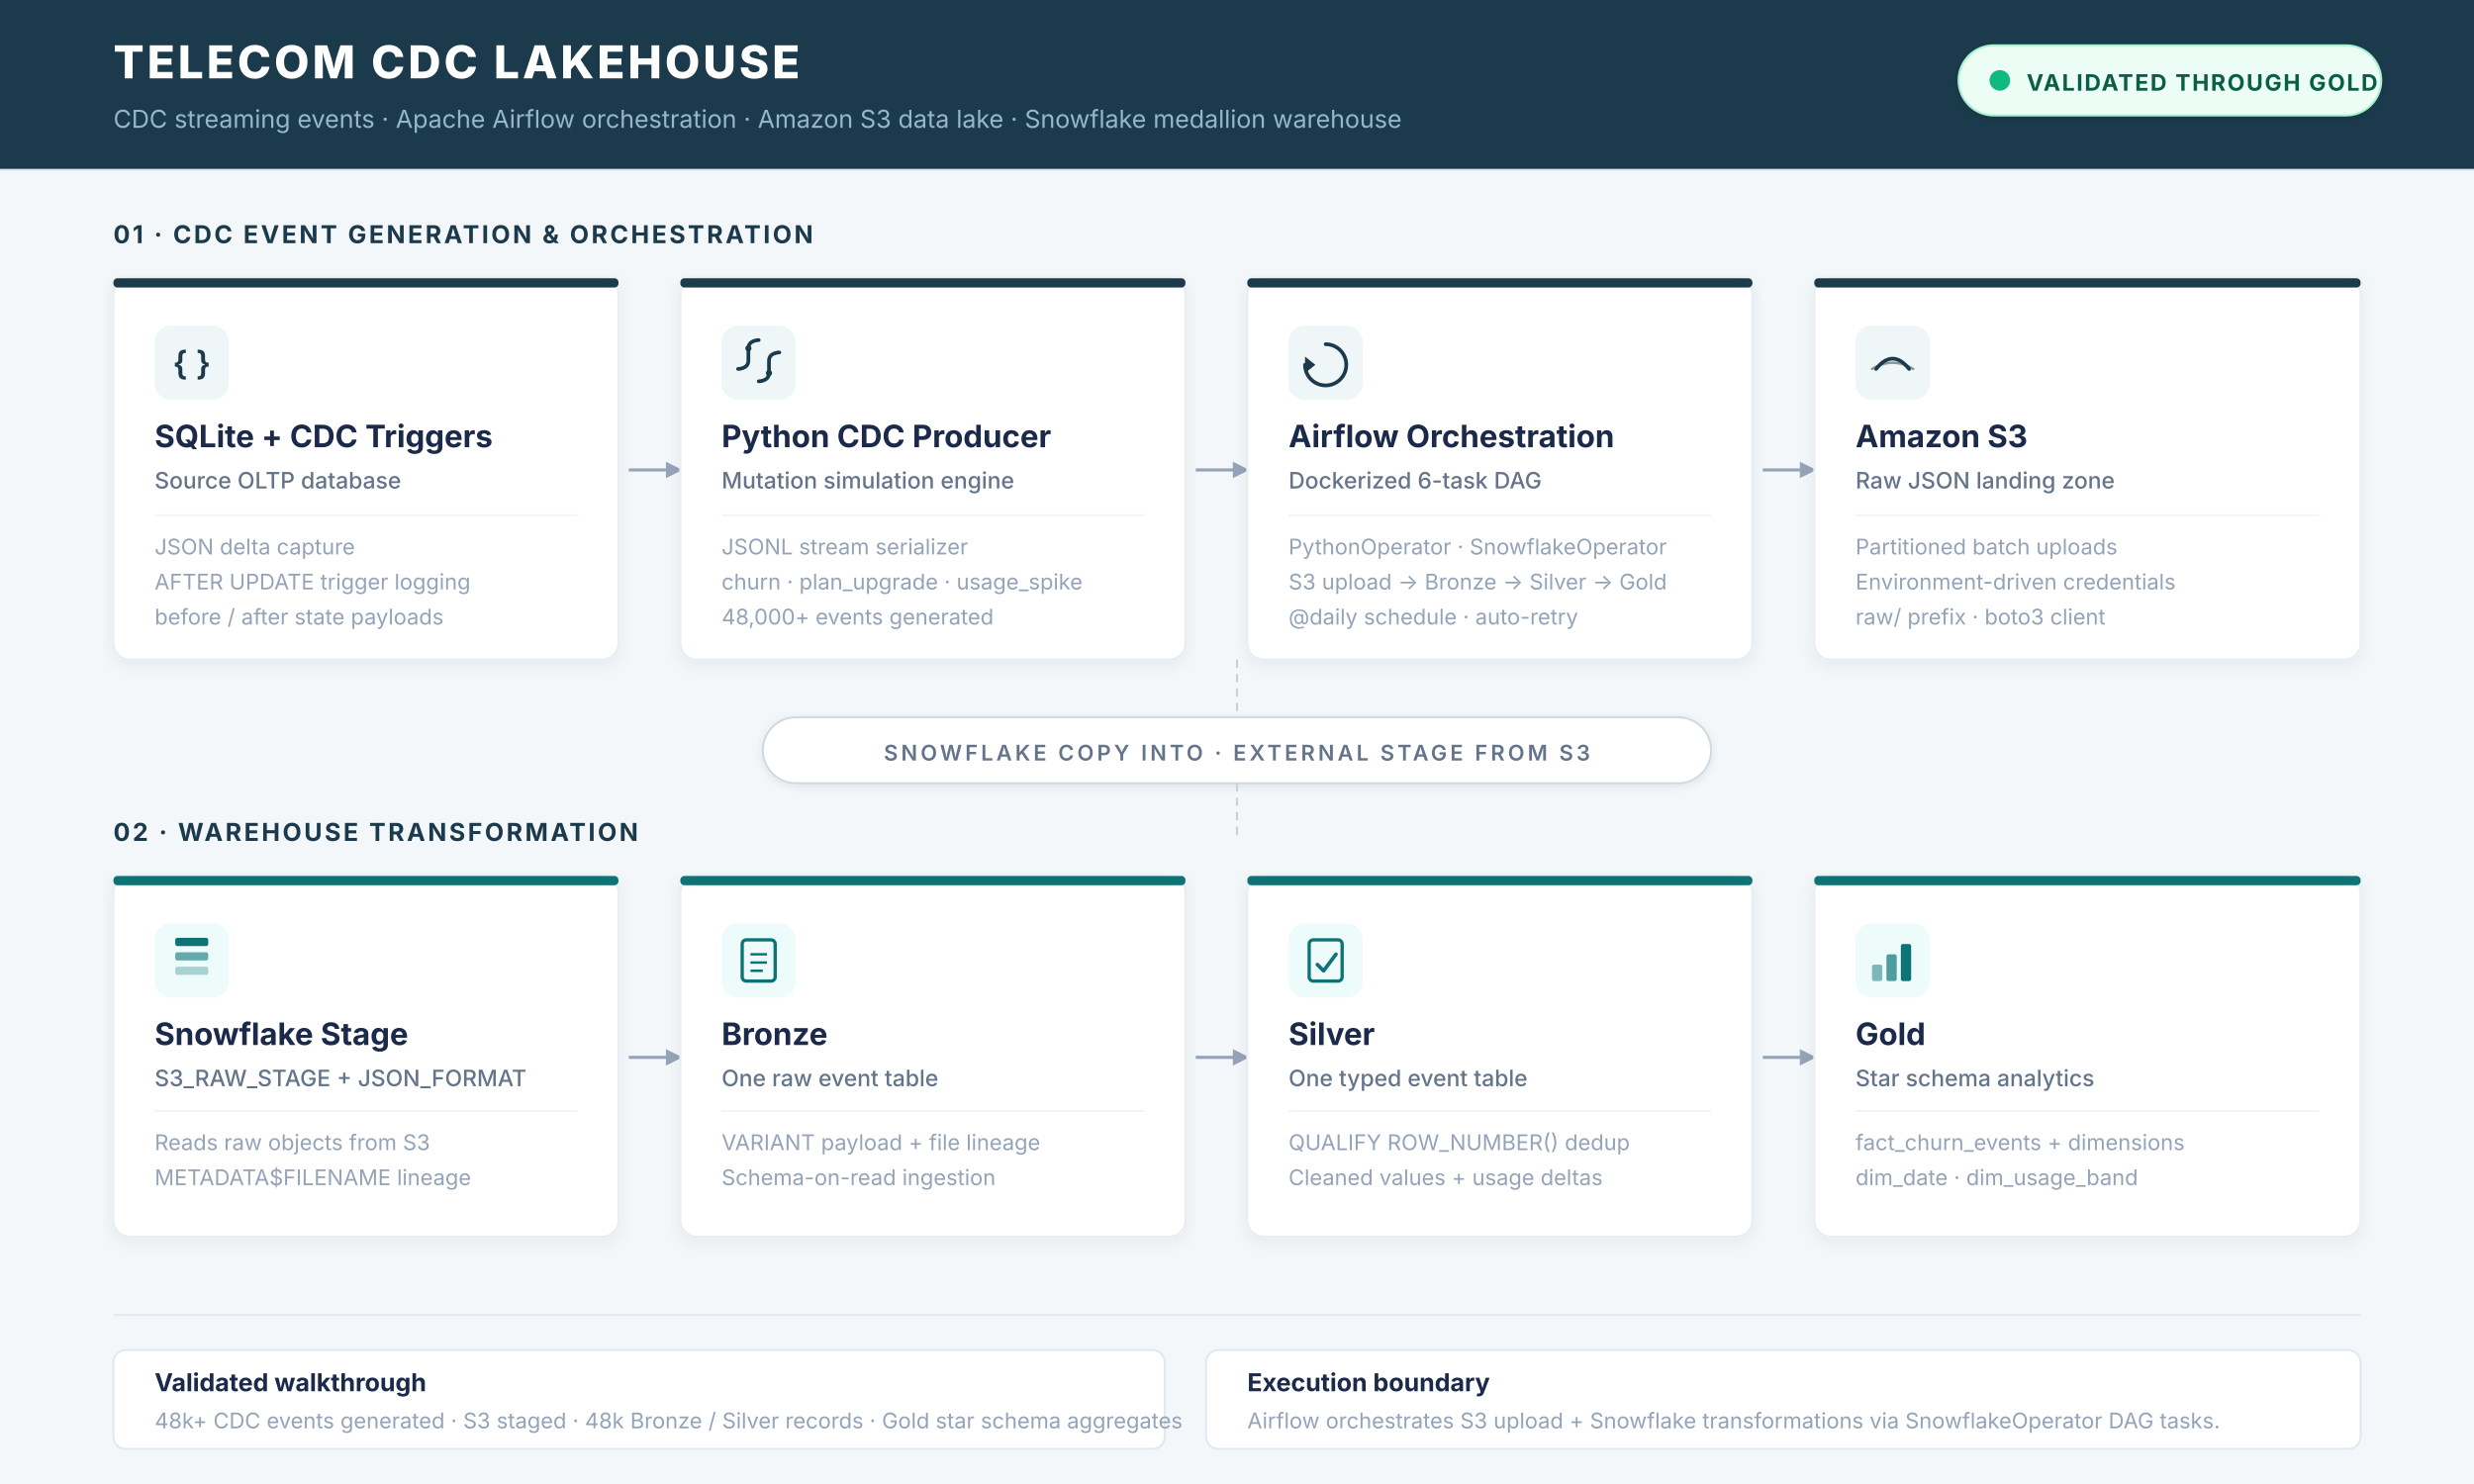
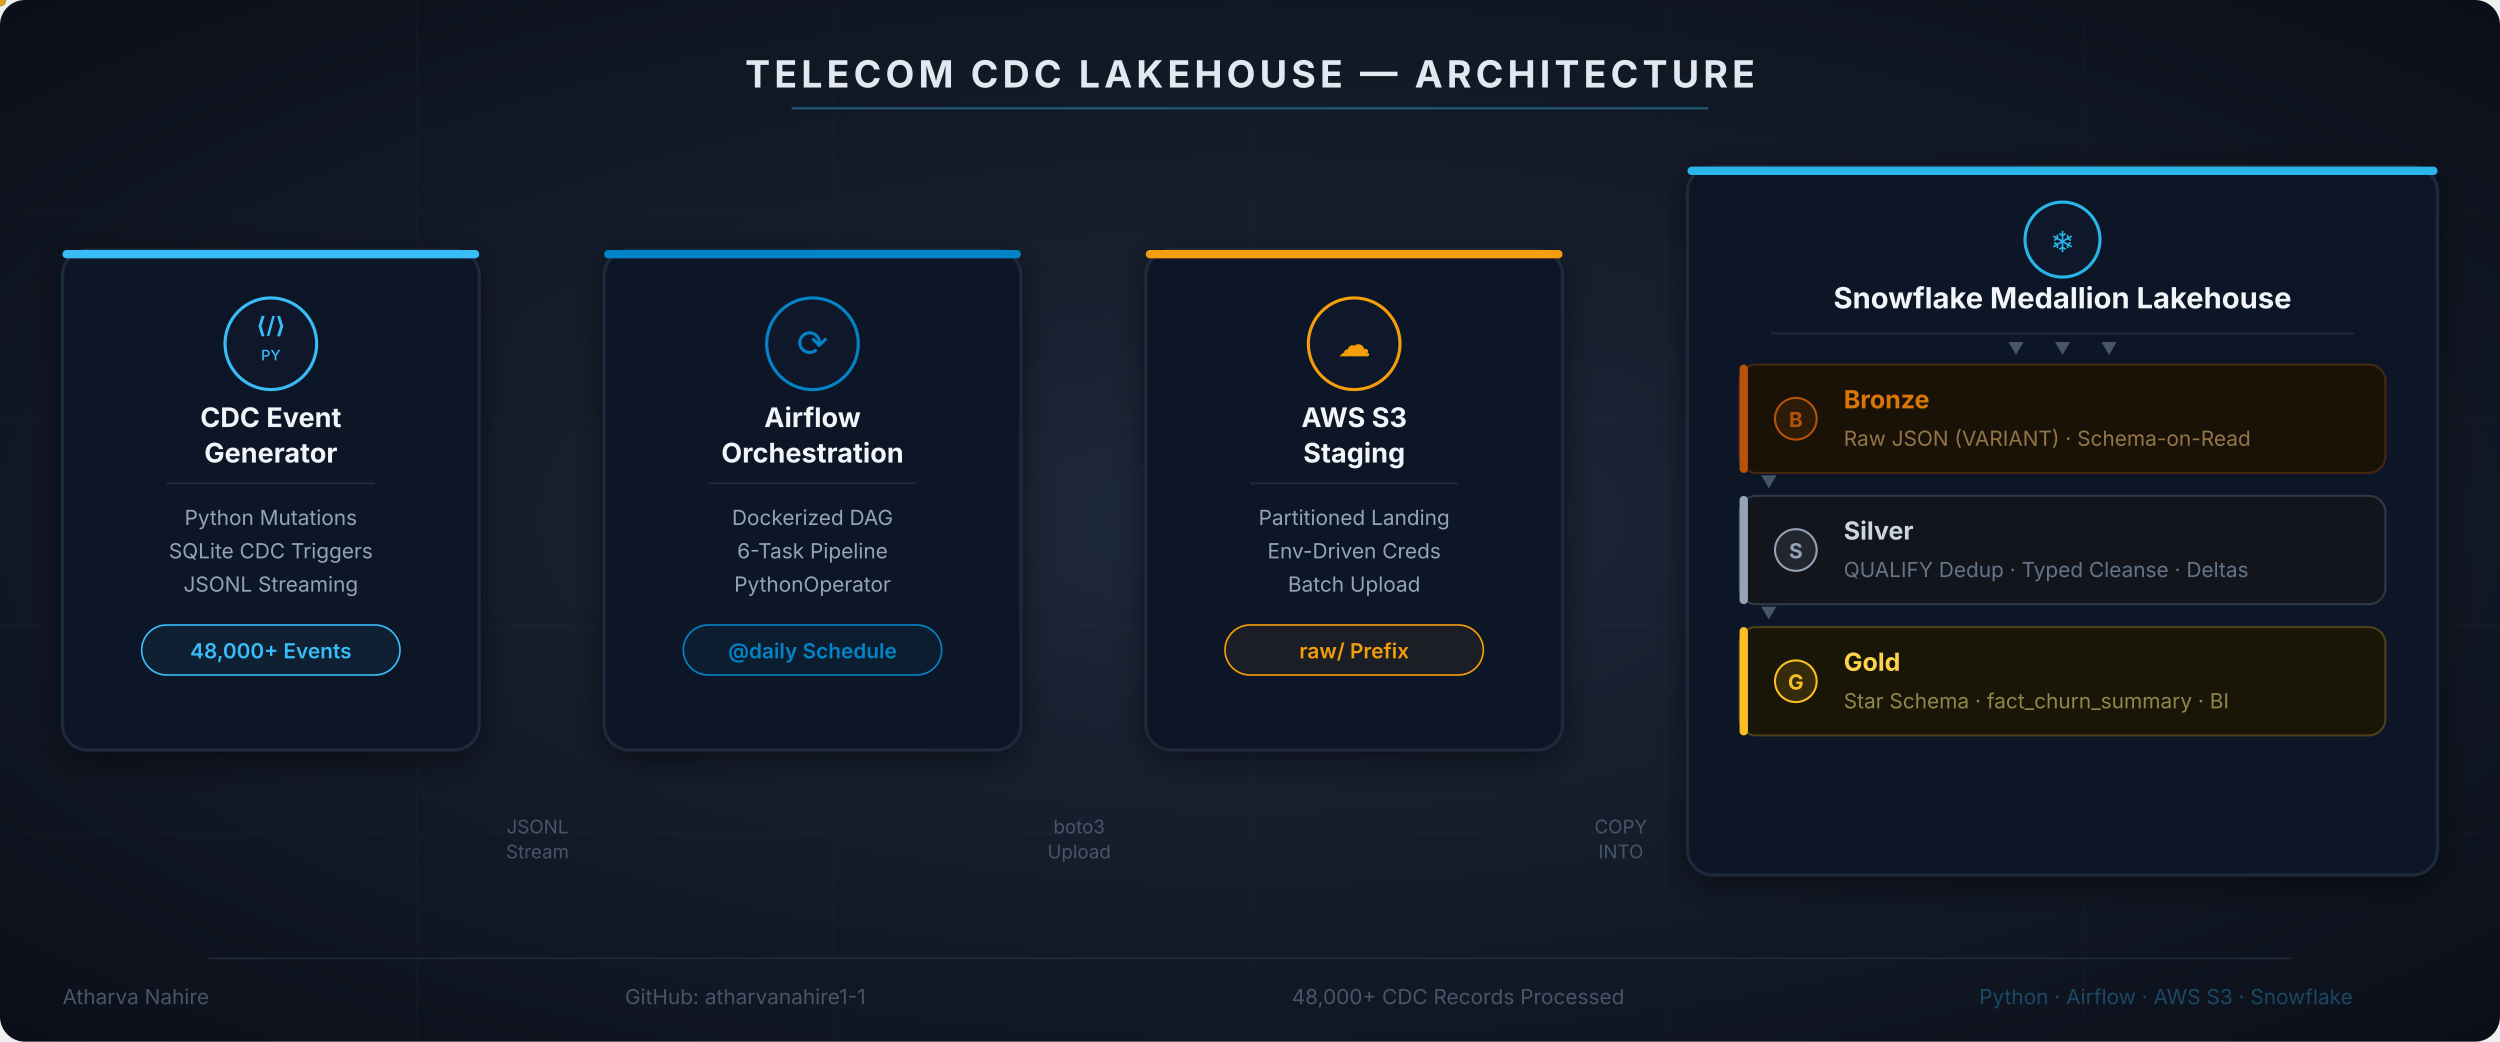
- <svg xmlns="http://www.w3.org/2000/svg" viewBox="0 0 1200 720" width="1200" height="720">
+ <svg xmlns="http://www.w3.org/2000/svg" viewBox="0 0 1200 500" width="1200" height="500">
  <defs>
+     <radialGradient id="bg-grad" cx="50%" cy="50%" r="70%">
+       <stop offset="0%" stop-color="#1E293B" />
+       <stop offset="100%" stop-color="#0B0F19" />
+     </radialGradient>
+     <filter id="glow-blue" x="-50%" y="-50%" width="200%" height="200%">
+       <feGaussianBlur stdDeviation="6" result="blur" />
+       <feMerge>
+         <feMergeNode in="blur" />
+         <feMergeNode in="SourceGraphic" />
+       </feMerge>
+     </filter>
+     <filter id="glow-amber" x="-50%" y="-50%" width="200%" height="200%">
+       <feGaussianBlur stdDeviation="5" result="blur" />
+       <feMerge>
+         <feMergeNode in="blur" />
+         <feMergeNode in="SourceGraphic" />
+       </feMerge>
+     </filter>
+     <filter id="card-shadow" x="-10%" y="-10%" width="120%" height="130%">
+       <feDropShadow dx="0" dy="4" stdDeviation="8" flood-color="#000000" flood-opacity="0.5" />
+     </filter>
+     <linearGradient id="arrow-grad" x1="0%" y1="0%" x2="100%" y2="0%">
+       <stop offset="0%" stop-color="#38BDF8" stop-opacity="0.3" />
+       <stop offset="50%" stop-color="#38BDF8" stop-opacity="1" />
+       <stop offset="100%" stop-color="#38BDF8" stop-opacity="0.3" />
+     </linearGradient>
+     <linearGradient id="arrow-grad2" x1="0%" y1="0%" x2="100%" y2="0%">
+       <stop offset="0%" stop-color="#0284C7" stop-opacity="0.3" />
+       <stop offset="50%" stop-color="#0284C7" stop-opacity="1" />
+       <stop offset="100%" stop-color="#0284C7" stop-opacity="0.3" />
+     </linearGradient>
+     <linearGradient id="arrow-grad3" x1="0%" y1="0%" x2="100%" y2="0%">
+       <stop offset="0%" stop-color="#F59E0B" stop-opacity="0.3" />
+       <stop offset="50%" stop-color="#F59E0B" stop-opacity="1" />
+       <stop offset="100%" stop-color="#F59E0B" stop-opacity="0.3" />
+     </linearGradient>
+     <marker id="arrowhead-blue" markerWidth="10" markerHeight="7" refX="10" refY="3.5" orient="auto">
+       <polygon points="0 0, 10 3.5, 0 7" fill="#38BDF8" />
+     </marker>
+     <marker id="arrowhead-cyan" markerWidth="10" markerHeight="7" refX="10" refY="3.5" orient="auto">
+       <polygon points="0 0, 10 3.5, 0 7" fill="#0284C7" />
+     </marker>
+     <marker id="arrowhead-amber" markerWidth="10" markerHeight="7" refX="10" refY="3.5" orient="auto">
+       <polygon points="0 0, 10 3.5, 0 7" fill="#F59E0B" />
+     </marker>
    <style>
      text { font-family: 'Inter', 'Segoe UI', system-ui, -apple-system, sans-serif; }
    </style>
-     <filter id="card-s" x="-2%" y="-2%" width="104%" height="108%">
-       <feDropShadow dx="0" dy="2" stdDeviation="4" flood-color="#0F172A" flood-opacity="0.06" />
-     </filter>
-     <filter id="badge-s" x="-5%" y="-10%" width="110%" height="130%">
-       <feDropShadow dx="0" dy="1" stdDeviation="2" flood-color="#0F172A" flood-opacity="0.08" />
-     </filter>
  </defs>
-   <rect width="1200" height="720" fill="#F4F7FA" rx="0" />
-   <rect width="1200" height="82" fill="#1B3A4B" />
-   <rect y="82" width="1200" height="1" fill="#E2E8F0" />
-   <text x="55" y="38" fill="#FFFFFF" font-size="22" font-weight="800" letter-spacing="1.5">TELECOM CDC LAKEHOUSE</text>
-   <text x="55" y="62" fill="#94B8C8" font-size="12" font-weight="400">CDC streaming events · Apache Airflow orchestration · Amazon S3 data lake · Snowflake medallion warehouse</text>
-   <rect x="950" y="22" width="205" height="34" rx="17" fill="#ECFDF5" stroke="#A7F3D0" stroke-width="1" filter="url(#badge-s)" />
-   <circle cx="970" cy="39" r="5" fill="#10B981" />
-   <text x="983" y="44" fill="#065F46" font-size="11" font-weight="700" letter-spacing="0.8">VALIDATED THROUGH GOLD</text>
-   <text x="55" y="118" fill="#1B3A4B" font-size="12" font-weight="700" letter-spacing="1.2">01 · CDC EVENT GENERATION &amp; ORCHESTRATION</text>
-   <g filter="url(#card-s)">
-     <rect x="55" y="135" width="245" height="185" rx="8" fill="#FFFFFF" stroke="#E8EDF2" stroke-width="1" />
-     <rect x="55" y="135" width="245" height="4.5" rx="2" fill="#1B3A4B" />
+   <rect width="1200" height="500" fill="url(#bg-grad)" rx="12" />
+   <g opacity="0.04">
+     <line x1="0" y1="100" x2="1200" y2="100" stroke="#94A3B8" stroke-width="0.5" />
+     <line x1="0" y1="200" x2="1200" y2="200" stroke="#94A3B8" stroke-width="0.5" />
+     <line x1="0" y1="300" x2="1200" y2="300" stroke="#94A3B8" stroke-width="0.5" />
+     <line x1="0" y1="400" x2="1200" y2="400" stroke="#94A3B8" stroke-width="0.5" />
+     <line x1="200" y1="0" x2="200" y2="500" stroke="#94A3B8" stroke-width="0.5" />
+     <line x1="400" y1="0" x2="400" y2="500" stroke="#94A3B8" stroke-width="0.5" />
+     <line x1="600" y1="0" x2="600" y2="500" stroke="#94A3B8" stroke-width="0.5" />
+     <line x1="800" y1="0" x2="800" y2="500" stroke="#94A3B8" stroke-width="0.5" />
+     <line x1="1000" y1="0" x2="1000" y2="500" stroke="#94A3B8" stroke-width="0.5" />
  </g>
-   <rect x="75" y="158" width="36" height="36" rx="8" fill="#EFF6F8" />
-   <text x="93" y="182" text-anchor="middle" fill="#1B3A4B" font-size="16" font-weight="600">{ }</text>
-   <text x="75" y="217" fill="#1B2A4A" font-size="15" font-weight="700">SQLite + CDC Triggers</text>
-   <text x="75" y="237" fill="#64748B" font-size="11" font-weight="500">Source OLTP database</text>
-   <line x1="75" y1="250" x2="280" y2="250" stroke="#F1F5F9" stroke-width="1" />
-   <text x="75" y="269" fill="#94A3B8" font-size="10.5">JSON delta capture</text>
-   <text x="75" y="286" fill="#94A3B8" font-size="10.5">AFTER UPDATE trigger logging</text>
-   <text x="75" y="303" fill="#94A3B8" font-size="10.5">before / after state payloads</text>
-   <line x1="305" y1="228" x2="325" y2="228" stroke="#94A3B8" stroke-width="1.5" />
-   <polygon points="323,224 331,228 323,232" fill="#94A3B8" />
-   <g filter="url(#card-s)">
-     <rect x="330" y="135" width="245" height="185" rx="8" fill="#FFFFFF" stroke="#E8EDF2" stroke-width="1" />
-     <rect x="330" y="135" width="245" height="4.5" rx="2" fill="#1B3A4B" />
+   <text x="600" y="42" text-anchor="middle" fill="#E2E8F0" font-size="18" font-weight="700" letter-spacing="2">TELECOM CDC LAKEHOUSE — ARCHITECTURE</text>
+   <line x1="380" y1="52" x2="820" y2="52" stroke="#38BDF8" stroke-width="1" opacity="0.4" />
+   <g filter="url(#card-shadow)">
+     <rect x="30" y="120" width="200" height="240" rx="12" fill="#111827" stroke="#1E293B" stroke-width="1.5" />
+     <rect x="30" y="120" width="200" height="4" rx="2" fill="#38BDF8" />
  </g>
-   <rect x="350" y="158" width="36" height="36" rx="8" fill="#EFF6F8" />
-   <g transform="translate(358,163)">
-     <path d="M10,2 C10,2 5,2 5,6 L5,12 C5,16 0,16 0,16 M10,22 C10,22 15,22 15,18 L15,12 C15,8 20,8 20,8" stroke="#1B3A4B" stroke-width="1.8" fill="none" stroke-linecap="round" />
-     <circle cx="5" cy="6" r="1.5" fill="#1B3A4B" />
-     <circle cx="15" cy="18" r="1.5" fill="#1B3A4B" />
+   <circle cx="130" cy="165" r="22" fill="#0F172A" stroke="#38BDF8" stroke-width="1.5" />
+   <text x="130" y="160" text-anchor="middle" fill="#38BDF8" font-size="11" font-weight="600">⟨/⟩</text>
+   <text x="130" y="173" text-anchor="middle" fill="#38BDF8" font-size="7" font-weight="500">PY</text>
+   <text x="130" y="205" text-anchor="middle" fill="#F1F5F9" font-size="13" font-weight="700">CDC Event</text>
+   <text x="130" y="222" text-anchor="middle" fill="#F1F5F9" font-size="13" font-weight="700">Generator</text>
+   <line x1="80" y1="232" x2="180" y2="232" stroke="#1E293B" stroke-width="1" />
+   <text x="130" y="252" text-anchor="middle" fill="#94A3B8" font-size="10">Python Mutations</text>
+   <text x="130" y="268" text-anchor="middle" fill="#94A3B8" font-size="10">SQLite CDC Triggers</text>
+   <text x="130" y="284" text-anchor="middle" fill="#94A3B8" font-size="10">JSONL Streaming</text>
+   <rect x="68" y="300" width="124" height="24" rx="12" fill="#38BDF810" stroke="#38BDF8" stroke-width="0.8" />
+   <text x="130" y="316" text-anchor="middle" fill="#38BDF8" font-size="10" font-weight="600">48,000+ Events</text>
+   <line x1="235" y1="240" x2="280" y2="240" stroke="url(#arrow-grad)" stroke-width="2" marker-end="url(#arrowhead-blue)" filter="url(#glow-blue)" opacity="0.85" />
+   <g filter="url(#card-shadow)">
+     <rect x="290" y="120" width="200" height="240" rx="12" fill="#111827" stroke="#1E293B" stroke-width="1.5" />
+     <rect x="290" y="120" width="200" height="4" rx="2" fill="#0284C7" />
  </g>
-   <text x="350" y="217" fill="#1B2A4A" font-size="15" font-weight="700">Python CDC Producer</text>
-   <text x="350" y="237" fill="#64748B" font-size="11" font-weight="500">Mutation simulation engine</text>
-   <line x1="350" y1="250" x2="555" y2="250" stroke="#F1F5F9" stroke-width="1" />
-   <text x="350" y="269" fill="#94A3B8" font-size="10.5">JSONL stream serializer</text>
-   <text x="350" y="286" fill="#94A3B8" font-size="10.5">churn · plan_upgrade · usage_spike</text>
-   <text x="350" y="303" fill="#94A3B8" font-size="10.5">48,000+ events generated</text>
-   <line x1="580" y1="228" x2="600" y2="228" stroke="#94A3B8" stroke-width="1.5" />
-   <polygon points="598,224 606,228 598,232" fill="#94A3B8" />
-   <g filter="url(#card-s)">
-     <rect x="605" y="135" width="245" height="185" rx="8" fill="#FFFFFF" stroke="#E8EDF2" stroke-width="1" />
-     <rect x="605" y="135" width="245" height="4.5" rx="2" fill="#1B3A4B" />
+   <circle cx="390" cy="165" r="22" fill="#0F172A" stroke="#0284C7" stroke-width="1.5" />
+   <text x="390" y="171" text-anchor="middle" fill="#0284C7" font-size="18">⟳</text>
+   <text x="390" y="205" text-anchor="middle" fill="#F1F5F9" font-size="13" font-weight="700">Airflow</text>
+   <text x="390" y="222" text-anchor="middle" fill="#F1F5F9" font-size="13" font-weight="700">Orchestration</text>
+   <line x1="340" y1="232" x2="440" y2="232" stroke="#1E293B" stroke-width="1" />
+   <text x="390" y="252" text-anchor="middle" fill="#94A3B8" font-size="10">Dockerized DAG</text>
+   <text x="390" y="268" text-anchor="middle" fill="#94A3B8" font-size="10">6-Task Pipeline</text>
+   <text x="390" y="284" text-anchor="middle" fill="#94A3B8" font-size="10">PythonOperator</text>
+   <rect x="328" y="300" width="124" height="24" rx="12" fill="#0284C710" stroke="#0284C7" stroke-width="0.8" />
+   <text x="390" y="316" text-anchor="middle" fill="#0284C7" font-size="10" font-weight="600">@daily Schedule</text>
+   <line x1="495" y1="240" x2="540" y2="240" stroke="url(#arrow-grad2)" stroke-width="2" marker-end="url(#arrowhead-cyan)" filter="url(#glow-blue)" opacity="0.85" />
+   <g filter="url(#card-shadow)">
+     <rect x="550" y="120" width="200" height="240" rx="12" fill="#111827" stroke="#1E293B" stroke-width="1.5" />
+     <rect x="550" y="120" width="200" height="4" rx="2" fill="#F59E0B" />
  </g>
-   <rect x="625" y="158" width="36" height="36" rx="8" fill="#EFF6F8" />
-   <g transform="translate(633,167)">
-     <path d="M10,0 A10,10 0 1,1 0,10" stroke="#1B3A4B" stroke-width="1.8" fill="none" stroke-linecap="round" />
-     <polygon points="0,6 0,14 5,10" fill="#1B3A4B" />
+   <circle cx="650" cy="165" r="22" fill="#0F172A" stroke="#F59E0B" stroke-width="1.5" />
+   <text x="650" y="171" text-anchor="middle" fill="#F59E0B" font-size="16">☁</text>
+   <text x="650" y="205" text-anchor="middle" fill="#F1F5F9" font-size="13" font-weight="700">AWS S3</text>
+   <text x="650" y="222" text-anchor="middle" fill="#F1F5F9" font-size="13" font-weight="700">Staging</text>
+   <line x1="600" y1="232" x2="700" y2="232" stroke="#1E293B" stroke-width="1" />
+   <text x="650" y="252" text-anchor="middle" fill="#94A3B8" font-size="10">Partitioned Landing</text>
+   <text x="650" y="268" text-anchor="middle" fill="#94A3B8" font-size="10">Env-Driven Creds</text>
+   <text x="650" y="284" text-anchor="middle" fill="#94A3B8" font-size="10">Batch Upload</text>
+   <rect x="588" y="300" width="124" height="24" rx="12" fill="#F59E0B10" stroke="#F59E0B" stroke-width="0.8" />
+   <text x="650" y="316" text-anchor="middle" fill="#F59E0B" font-size="10" font-weight="600">raw/ Prefix</text>
+   <line x1="755" y1="240" x2="800" y2="240" stroke="url(#arrow-grad3)" stroke-width="2" marker-end="url(#arrowhead-amber)" filter="url(#glow-amber)" opacity="0.85" />
+   <g filter="url(#card-shadow)">
+     <rect x="810" y="80" width="360" height="340" rx="12" fill="#111827" stroke="#1E293B" stroke-width="1.5" />
+     <rect x="810" y="80" width="360" height="4" rx="2" fill="#29B5E8" />
  </g>
-   <text x="625" y="217" fill="#1B2A4A" font-size="15" font-weight="700">Airflow Orchestration</text>
-   <text x="625" y="237" fill="#64748B" font-size="11" font-weight="500">Dockerized 6-task DAG</text>
-   <line x1="625" y1="250" x2="830" y2="250" stroke="#F1F5F9" stroke-width="1" />
-   <text x="625" y="269" fill="#94A3B8" font-size="10.5">PythonOperator · SnowflakeOperator</text>
-   <text x="625" y="286" fill="#94A3B8" font-size="10.5">S3 upload → Bronze → Silver → Gold</text>
-   <text x="625" y="303" fill="#94A3B8" font-size="10.5">@daily schedule · auto-retry</text>
-   <line x1="855" y1="228" x2="875" y2="228" stroke="#94A3B8" stroke-width="1.5" />
-   <polygon points="873,224 881,228 873,232" fill="#94A3B8" />
-   <g filter="url(#card-s)">
-     <rect x="880" y="135" width="265" height="185" rx="8" fill="#FFFFFF" stroke="#E8EDF2" stroke-width="1" />
-     <rect x="880" y="135" width="265" height="4.5" rx="2" fill="#1B3A4B" />
-   </g>
-   <rect x="900" y="158" width="36" height="36" rx="8" fill="#EFF6F8" />
-   <g transform="translate(908,165)">
-     <path d="M2,14 Q10,4 18,14" stroke="#1B3A4B" stroke-width="1.8" fill="none" stroke-linecap="round" />
-     <path d="M0,14 Q10,8 20,14" stroke="#1B3A4B" stroke-width="1.2" fill="none" stroke-linecap="round" opacity="0.5" />
-   </g>
-   <text x="900" y="217" fill="#1B2A4A" font-size="15" font-weight="700">Amazon S3</text>
-   <text x="900" y="237" fill="#64748B" font-size="11" font-weight="500">Raw JSON landing zone</text>
-   <line x1="900" y1="250" x2="1125" y2="250" stroke="#F1F5F9" stroke-width="1" />
-   <text x="900" y="269" fill="#94A3B8" font-size="10.5">Partitioned batch uploads</text>
-   <text x="900" y="286" fill="#94A3B8" font-size="10.5">Environment-driven credentials</text>
-   <text x="900" y="303" fill="#94A3B8" font-size="10.5">raw/ prefix · boto3 client</text>
-   <rect x="370" y="348" width="460" height="32" rx="16" fill="#FFFFFF" stroke="#D1D9E0" stroke-width="1" filter="url(#badge-s)" />
-   <text x="600" y="369" text-anchor="middle" fill="#64748B" font-size="10.5" font-weight="600" letter-spacing="1.5">SNOWFLAKE COPY INTO · EXTERNAL STAGE FROM S3</text>
-   <line x1="600" y1="320" x2="600" y2="348" stroke="#C8D1DA" stroke-width="1" stroke-dasharray="4,3" />
-   <line x1="600" y1="380" x2="600" y2="408" stroke="#C8D1DA" stroke-width="1" stroke-dasharray="4,3" />
-   <text x="55" y="408" fill="#1B3A4B" font-size="12" font-weight="700" letter-spacing="1.2">02 · WAREHOUSE TRANSFORMATION</text>
-   <g filter="url(#card-s)">
-     <rect x="55" y="425" width="245" height="175" rx="8" fill="#FFFFFF" stroke="#E8EDF2" stroke-width="1" />
-     <rect x="55" y="425" width="245" height="4.5" rx="2" fill="#0D7377" />
-   </g>
-   <rect x="75" y="448" width="36" height="36" rx="8" fill="#EEFBFB" />
-   <g transform="translate(83,455)">
-     <rect x="2" y="0" width="16" height="4" rx="1" fill="#0D7377" />
-     <rect x="2" y="7" width="16" height="4" rx="1" fill="#0D7377" opacity="0.6" />
-     <rect x="2" y="14" width="16" height="4" rx="1" fill="#0D7377" opacity="0.3" />
-   </g>
-   <text x="75" y="507" fill="#1B2A4A" font-size="15" font-weight="700">Snowflake Stage</text>
-   <text x="75" y="527" fill="#64748B" font-size="11" font-weight="500">S3_RAW_STAGE + JSON_FORMAT</text>
-   <line x1="75" y1="539" x2="280" y2="539" stroke="#F1F5F9" stroke-width="1" />
-   <text x="75" y="558" fill="#94A3B8" font-size="10.5">Reads raw objects from S3</text>
-   <text x="75" y="575" fill="#94A3B8" font-size="10.5">METADATA$FILENAME lineage</text>
-   <line x1="305" y1="513" x2="325" y2="513" stroke="#94A3B8" stroke-width="1.5" />
-   <polygon points="323,509 331,513 323,517" fill="#94A3B8" />
-   <g filter="url(#card-s)">
-     <rect x="330" y="425" width="245" height="175" rx="8" fill="#FFFFFF" stroke="#E8EDF2" stroke-width="1" />
-     <rect x="330" y="425" width="245" height="4.5" rx="2" fill="#0D7377" />
-   </g>
-   <rect x="350" y="448" width="36" height="36" rx="8" fill="#EEFBFB" />
-   <g transform="translate(358,454)">
-     <rect x="2" y="2" width="16" height="20" rx="2" stroke="#0D7377" stroke-width="1.6" fill="none" />
-     <line x1="6" y1="9" x2="14" y2="9" stroke="#0D7377" stroke-width="1.2" />
-     <line x1="6" y1="13" x2="14" y2="13" stroke="#0D7377" stroke-width="1.2" />
-     <line x1="6" y1="17" x2="12" y2="17" stroke="#0D7377" stroke-width="1.2" />
-   </g>
-   <text x="350" y="507" fill="#1B2A4A" font-size="15" font-weight="700">Bronze</text>
-   <text x="350" y="527" fill="#64748B" font-size="11" font-weight="500">One raw event table</text>
-   <line x1="350" y1="539" x2="555" y2="539" stroke="#F1F5F9" stroke-width="1" />
-   <text x="350" y="558" fill="#94A3B8" font-size="10.5">VARIANT payload + file lineage</text>
-   <text x="350" y="575" fill="#94A3B8" font-size="10.5">Schema-on-read ingestion</text>
-   <line x1="580" y1="513" x2="600" y2="513" stroke="#94A3B8" stroke-width="1.5" />
-   <polygon points="598,509 606,513 598,517" fill="#94A3B8" />
-   <g filter="url(#card-s)">
-     <rect x="605" y="425" width="245" height="175" rx="8" fill="#FFFFFF" stroke="#E8EDF2" stroke-width="1" />
-     <rect x="605" y="425" width="245" height="4.5" rx="2" fill="#0D7377" />
-   </g>
-   <rect x="625" y="448" width="36" height="36" rx="8" fill="#EEFBFB" />
-   <g transform="translate(633,454)">
-     <rect x="2" y="2" width="16" height="20" rx="2" stroke="#0D7377" stroke-width="1.6" fill="none" />
-     <polyline points="6,14 9,17 15,9" stroke="#0D7377" stroke-width="1.8" fill="none" stroke-linecap="round" stroke-linejoin="round" />
-   </g>
-   <text x="625" y="507" fill="#1B2A4A" font-size="15" font-weight="700">Silver</text>
-   <text x="625" y="527" fill="#64748B" font-size="11" font-weight="500">One typed event table</text>
-   <line x1="625" y1="539" x2="830" y2="539" stroke="#F1F5F9" stroke-width="1" />
-   <text x="625" y="558" fill="#94A3B8" font-size="10.5">QUALIFY ROW_NUMBER() dedup</text>
-   <text x="625" y="575" fill="#94A3B8" font-size="10.5">Cleaned values + usage deltas</text>
-   <line x1="855" y1="513" x2="875" y2="513" stroke="#94A3B8" stroke-width="1.5" />
-   <polygon points="873,509 881,513 873,517" fill="#94A3B8" />
-   <g filter="url(#card-s)">
-     <rect x="880" y="425" width="265" height="175" rx="8" fill="#FFFFFF" stroke="#E8EDF2" stroke-width="1" />
-     <rect x="880" y="425" width="265" height="4.5" rx="2" fill="#0D7377" />
-   </g>
-   <rect x="900" y="448" width="36" height="36" rx="8" fill="#EEFBFB" />
-   <g transform="translate(908,456)">
-     <rect x="0" y="12" width="5" height="8" rx="1" fill="#0D7377" opacity="0.5" />
-     <rect x="7" y="7" width="5" height="13" rx="1" fill="#0D7377" opacity="0.7" />
-     <rect x="14" y="2" width="5" height="18" rx="1" fill="#0D7377" />
-   </g>
-   <text x="900" y="507" fill="#1B2A4A" font-size="15" font-weight="700">Gold</text>
-   <text x="900" y="527" fill="#64748B" font-size="11" font-weight="500">Star schema analytics</text>
-   <line x1="900" y1="539" x2="1125" y2="539" stroke="#F1F5F9" stroke-width="1" />
-   <text x="900" y="558" fill="#94A3B8" font-size="10.5">fact_churn_events + dimensions</text>
-   <text x="900" y="575" fill="#94A3B8" font-size="10.5">dim_date · dim_usage_band</text>
-   <line x1="55" y1="638" x2="1145" y2="638" stroke="#E2E8F0" stroke-width="1" />
-   <rect x="55" y="655" width="510" height="48" rx="6" fill="#FFFFFF" stroke="#E2E8F0" stroke-width="1" />
-   <text x="75" y="675" fill="#1B2A4A" font-size="12" font-weight="700">Validated walkthrough</text>
-   <text x="75" y="693" fill="#94A3B8" font-size="10.5">48k+ CDC events generated · S3 staged · 48k Bronze / Silver records · Gold star schema aggregates</text>
-   <rect x="585" y="655" width="560" height="48" rx="6" fill="#FFFFFF" stroke="#E2E8F0" stroke-width="1" />
-   <text x="605" y="675" fill="#1B2A4A" font-size="12" font-weight="700">Execution boundary</text>
-   <text x="605" y="693" fill="#94A3B8" font-size="10.5">Airflow orchestrates S3 upload + Snowflake transformations via SnowflakeOperator DAG tasks.</text>
+   <circle cx="990" cy="115" r="18" fill="#0F172A" stroke="#29B5E8" stroke-width="1.5" />
+   <text x="990" y="121" text-anchor="middle" fill="#29B5E8" font-size="14">❄</text>
+   <text x="990" y="148" text-anchor="middle" fill="#F1F5F9" font-size="14" font-weight="700">Snowflake Medallion Lakehouse</text>
+   <line x1="850" y1="160" x2="1130" y2="160" stroke="#1E293B" stroke-width="1" />
+   <rect x="835" y="175" width="310" height="52" rx="8" fill="#1A1207" stroke="#B4530950" stroke-width="1" />
+   <rect x="835" y="175" width="4" height="52" rx="2" fill="#B45309" />
+   <circle cx="862" cy="201" r="10" fill="#B4530920" stroke="#B45309" stroke-width="1" />
+   <text x="862" y="205" text-anchor="middle" fill="#B45309" font-size="10" font-weight="700">B</text>
+   <text x="885" y="196" fill="#D97706" font-size="12" font-weight="700">Bronze</text>
+   <text x="885" y="214" fill="#92764A" font-size="10">Raw JSON (VARIANT) · Schema-on-Read</text>
+   <rect x="835" y="238" width="310" height="52" rx="8" fill="#12151B" stroke="#94A3B840" stroke-width="1" />
+   <rect x="835" y="238" width="4" height="52" rx="2" fill="#94A3B8" />
+   <circle cx="862" cy="264" r="10" fill="#94A3B820" stroke="#94A3B8" stroke-width="1" />
+   <text x="862" y="268" text-anchor="middle" fill="#94A3B8" font-size="10" font-weight="700">S</text>
+   <text x="885" y="259" fill="#CBD5E1" font-size="12" font-weight="700">Silver</text>
+   <text x="885" y="277" fill="#64748B" font-size="10">QUALIFY Dedup · Typed Cleanse · Deltas</text>
+   <rect x="835" y="301" width="310" height="52" rx="8" fill="#1A1607" stroke="#FBBF2440" stroke-width="1" />
+   <rect x="835" y="301" width="4" height="52" rx="2" fill="#FBBF24" />
+   <circle cx="862" cy="327" r="10" fill="#FBBF2420" stroke="#FBBF24" stroke-width="1" />
+   <text x="862" y="331" text-anchor="middle" fill="#FBBF24" font-size="10" font-weight="700">G</text>
+   <text x="885" y="322" fill="#FCD34D" font-size="12" font-weight="700">Gold</text>
+   <text x="885" y="340" fill="#92874A" font-size="10">Star Schema · fact_churn_summary · BI</text>
+   <text x="990" y="170" text-anchor="middle" fill="#475569" font-size="8" letter-spacing="6">▼   ▼   ▼</text>
+   <text x="845" y="234" fill="#475569" font-size="8">▼</text>
+   <text x="845" y="297" fill="#475569" font-size="8">▼</text>
+   <circle r="3" fill="#38BDF8" opacity="0.9">
+     <animateMotion dur="2s" repeatCount="indefinite" path="M235,240 L280,240" />
+   </circle>
+   <circle r="3" fill="#0284C7" opacity="0.9">
+     <animateMotion dur="2s" repeatCount="indefinite" path="M495,240 L540,240" begin="0.5s" />
+   </circle>
+   <circle r="3" fill="#F59E0B" opacity="0.9">
+     <animateMotion dur="2s" repeatCount="indefinite" path="M755,240 L800,240" begin="1s" />
+   </circle>
+   <text x="258" y="400" text-anchor="middle" fill="#475569" font-size="9">JSONL</text>
+   <text x="258" y="412" text-anchor="middle" fill="#475569" font-size="9">Stream</text>
+   <text x="518" y="400" text-anchor="middle" fill="#475569" font-size="9">boto3</text>
+   <text x="518" y="412" text-anchor="middle" fill="#475569" font-size="9">Upload</text>
+   <text x="778" y="400" text-anchor="middle" fill="#475569" font-size="9">COPY</text>
+   <text x="778" y="412" text-anchor="middle" fill="#475569" font-size="9">INTO</text>
+   <line x1="100" y1="460" x2="1100" y2="460" stroke="#1E293B" stroke-width="0.8" />
+   <text x="30" y="482" fill="#475569" font-size="10">Atharva Nahire</text>
+   <text x="300" y="482" fill="#475569" font-size="10">GitHub: atharvanahire1-1</text>
+   <text x="620" y="482" fill="#475569" font-size="10">48,000+ CDC Records Processed</text>
+   <text x="950" y="482" fill="#38BDF850" font-size="10">Python · Airflow · AWS S3 · Snowflake</text>
</svg>
